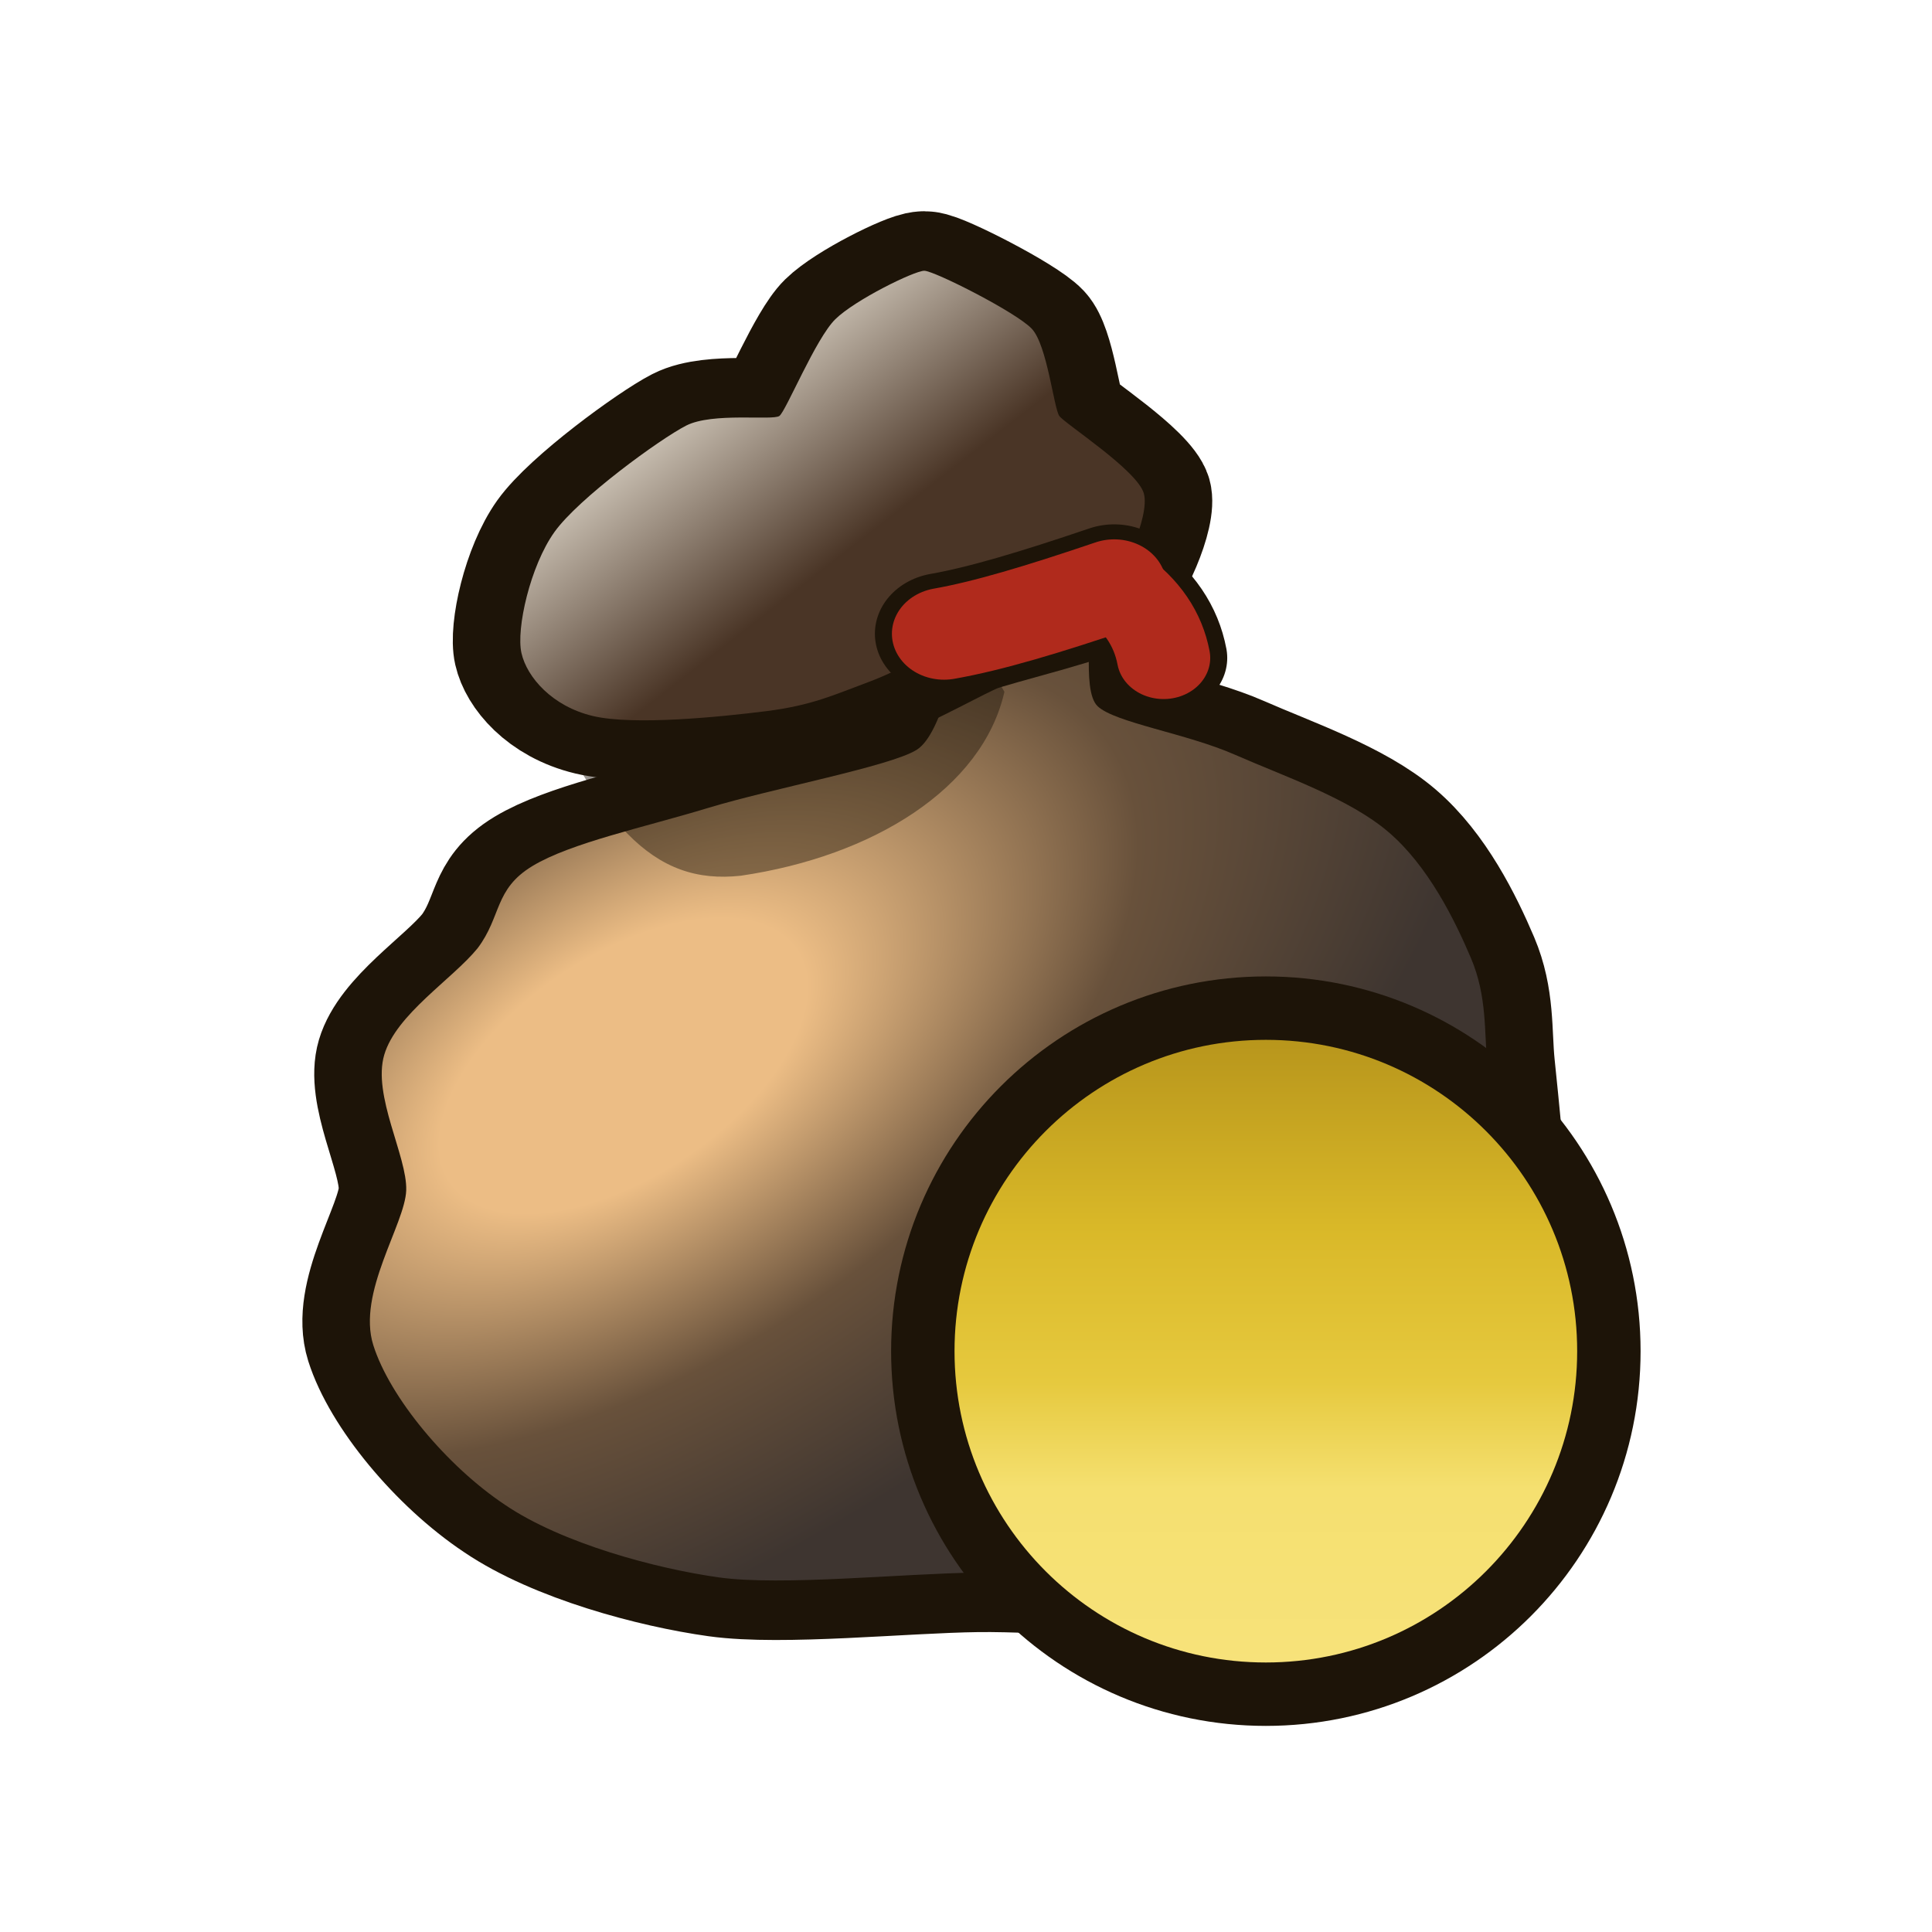
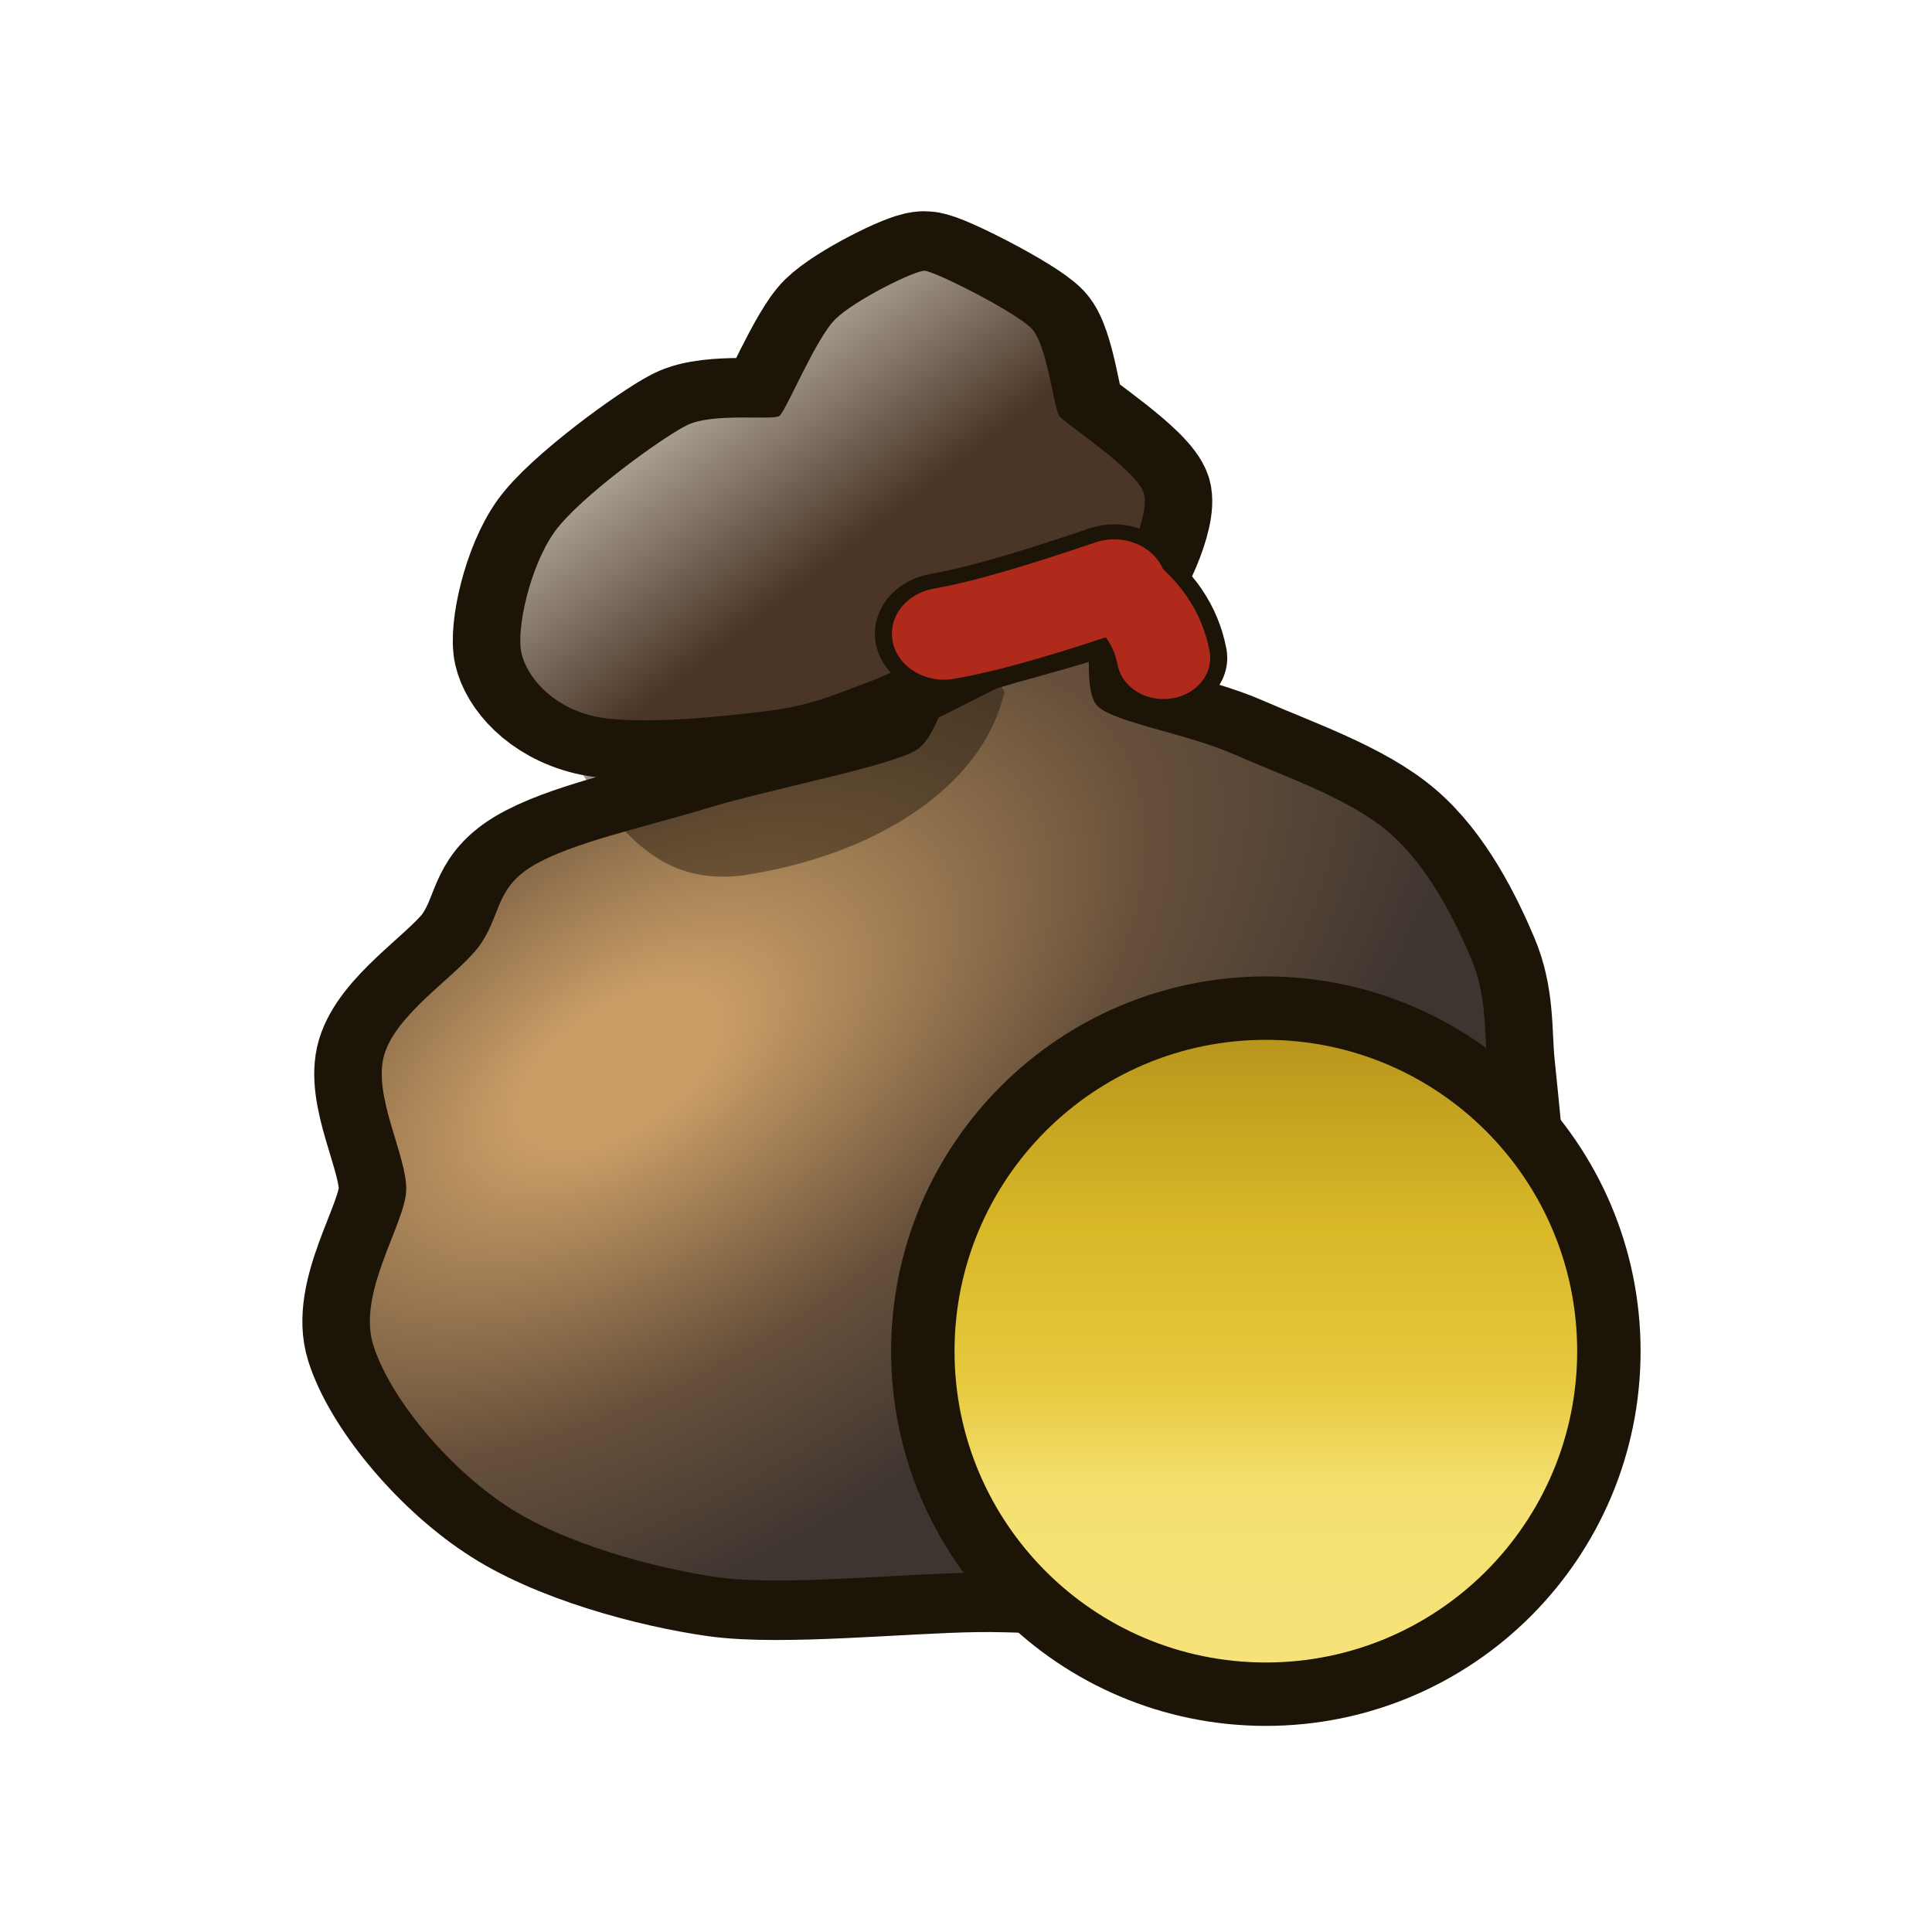
<svg xmlns="http://www.w3.org/2000/svg" viewBox="-0.806 -1.681 19.362 19.362">
  <defs>
    <radialGradient id="vendor-body" gradientUnits="userSpaceOnUse" cx="5.4" cy="9.3" r="9" fx="5.0" fy="9.2" gradientTransform="rotate(-40 5.4 9.3) scale(1 .55) translate(0 7.6)">
-       <stop offset="0" stop-color="#ecbd85" />
-       <stop offset=".22" stop-color="#ecbd85" />
+       <stop offset="0" stop-color="#c99d66" />
+       <stop offset=".12" stop-color="#c99d66" />
      <stop offset=".6" stop-color="#68513b" />
      <stop offset="1" stop-color="#3e3530" />
    </radialGradient>
    <linearGradient id="vendor-top" gradientUnits="userSpaceOnUse" x1="5.6" y1="2.2" x2="8.6" y2="5.6">
-       <stop offset="0" stop-color="#e4ddd0" />
+       <stop offset="0" stop-color="#bfb8ac" />
      <stop offset=".55" stop-color="#4a3526" />
    </linearGradient>
    <linearGradient id="vendor-coin" gradientUnits="userSpaceOnUse" x1="11.88" y1="8.74" x2="11.88" y2="14.98">
      <stop offset="0" stop-color="#b8961c" />
      <stop offset=".3" stop-color="#d9b828" />
      <stop offset=".55" stop-color="#e6c93e" />
      <stop offset=".72" stop-color="#f5e070" />
      <stop offset="1" stop-color="#f7e27a" />
    </linearGradient>
  </defs>
  <g transform="translate(-0.2 -0.18) scale(1.1 0.97)">
    <path d="M9.35 4.75C9.43 4.79 9.29 5.58 9.45 5.75C9.61 5.92 10.26 6.03 10.70 6.25C11.14 6.47 11.74 6.70 12.10 7.05C12.46 7.40 12.70 7.95 12.85 8.35C13.00 8.75 12.97 9.12 13.00 9.45C13.03 9.78 13.13 10.87 13.12 11.20C13.11 11.53 13.12 11.82 12.95 12.25C12.78 12.68 12.50 13.39 12.10 13.80C11.70 14.21 11.05 14.58 10.55 14.70C10.05 14.82 9.03 14.69 8.35 14.70C7.67 14.71 6.57 14.84 6.00 14.75C5.43 14.66 4.57 14.40 4.05 14.00C3.52 13.60 3.00 12.89 2.85 12.35C2.70 11.81 3.14 11.10 3.15 10.75C3.16 10.40 2.84 9.77 2.95 9.35C3.06 8.93 3.57 8.57 3.80 8.25C4.02 7.92 3.95 7.64 4.30 7.40C4.65 7.16 5.32 7.00 5.90 6.80C6.48 6.60 7.56 6.37 7.80 6.20C8.04 6.03 8.15 5.20 8.25 5.10C8.35 5.00 9.27 4.71 9.35 4.75Z" fill="url(#vendor-body)" stroke="#1d1408" stroke-width="1.23" stroke-linejoin="round" paint-order="stroke" />
    <path d="M4.2 5.2C4.25 5.45 4.48 5.75 4.85 5.85C5.22 5.95 6.01 5.86 6.43 5.80C6.85 5.74 7.05 5.63 7.36 5.50C7.67 5.37 8.11 5.08 8.29 5.00L8.6 5.6C8.4 6.6 7.4 7.3 6.2 7.5C5.4 7.6 4.9 7.0 4.2 5.2Z" fill="#1d1408" opacity=".45" />
    <path d="M9.53 4.55C9.66 4.43 9.93 3.79 9.87 3.55C9.81 3.31 9.15 2.83 9.10 2.75C9.05 2.67 8.99 2.02 8.85 1.85C8.71 1.68 7.96 1.25 7.87 1.25C7.78 1.25 7.24 1.55 7.06 1.75C6.88 1.95 6.61 2.70 6.55 2.75C6.49 2.80 5.94 2.71 5.70 2.85C5.46 2.99 4.72 3.60 4.50 3.95C4.28 4.30 4.15 4.95 4.20 5.20C4.25 5.45 4.48 5.75 4.85 5.85C5.22 5.95 6.01 5.86 6.43 5.80C6.85 5.74 7.05 5.63 7.36 5.50C7.67 5.37 8.11 5.08 8.29 5.00C8.47 4.92 9.40 4.67 9.53 4.55Z" fill="url(#vendor-top)" stroke="#1d1408" stroke-width="1.23" stroke-linejoin="round" paint-order="stroke" />
    <path d="M8.05 5.0C8.45 4.92 8.95 4.75 9.6 4.5" fill="none" stroke="#1d1408" stroke-width="1.26" stroke-linecap="round" />
    <path d="M9.6 4.5C9.85 4.7 10.0 4.95 10.05 5.25" fill="none" stroke="#1d1408" stroke-width="1.16" stroke-linecap="round" />
    <path d="M8.05 5.0C8.45 4.92 8.95 4.75 9.6 4.5" fill="none" stroke="#b02a1c" stroke-width="0.95" stroke-linecap="round" />
    <path d="M9.6 4.5C9.85 4.7 10.0 4.95 10.05 5.25" fill="none" stroke="#b02a1c" stroke-width="0.85" stroke-linecap="round" />
  </g>
  <circle cx="11.88" cy="11.86" r="3.12" fill="url(#vendor-coin)" stroke="#1d1408" stroke-width="1.271" paint-order="stroke" />
</svg>
